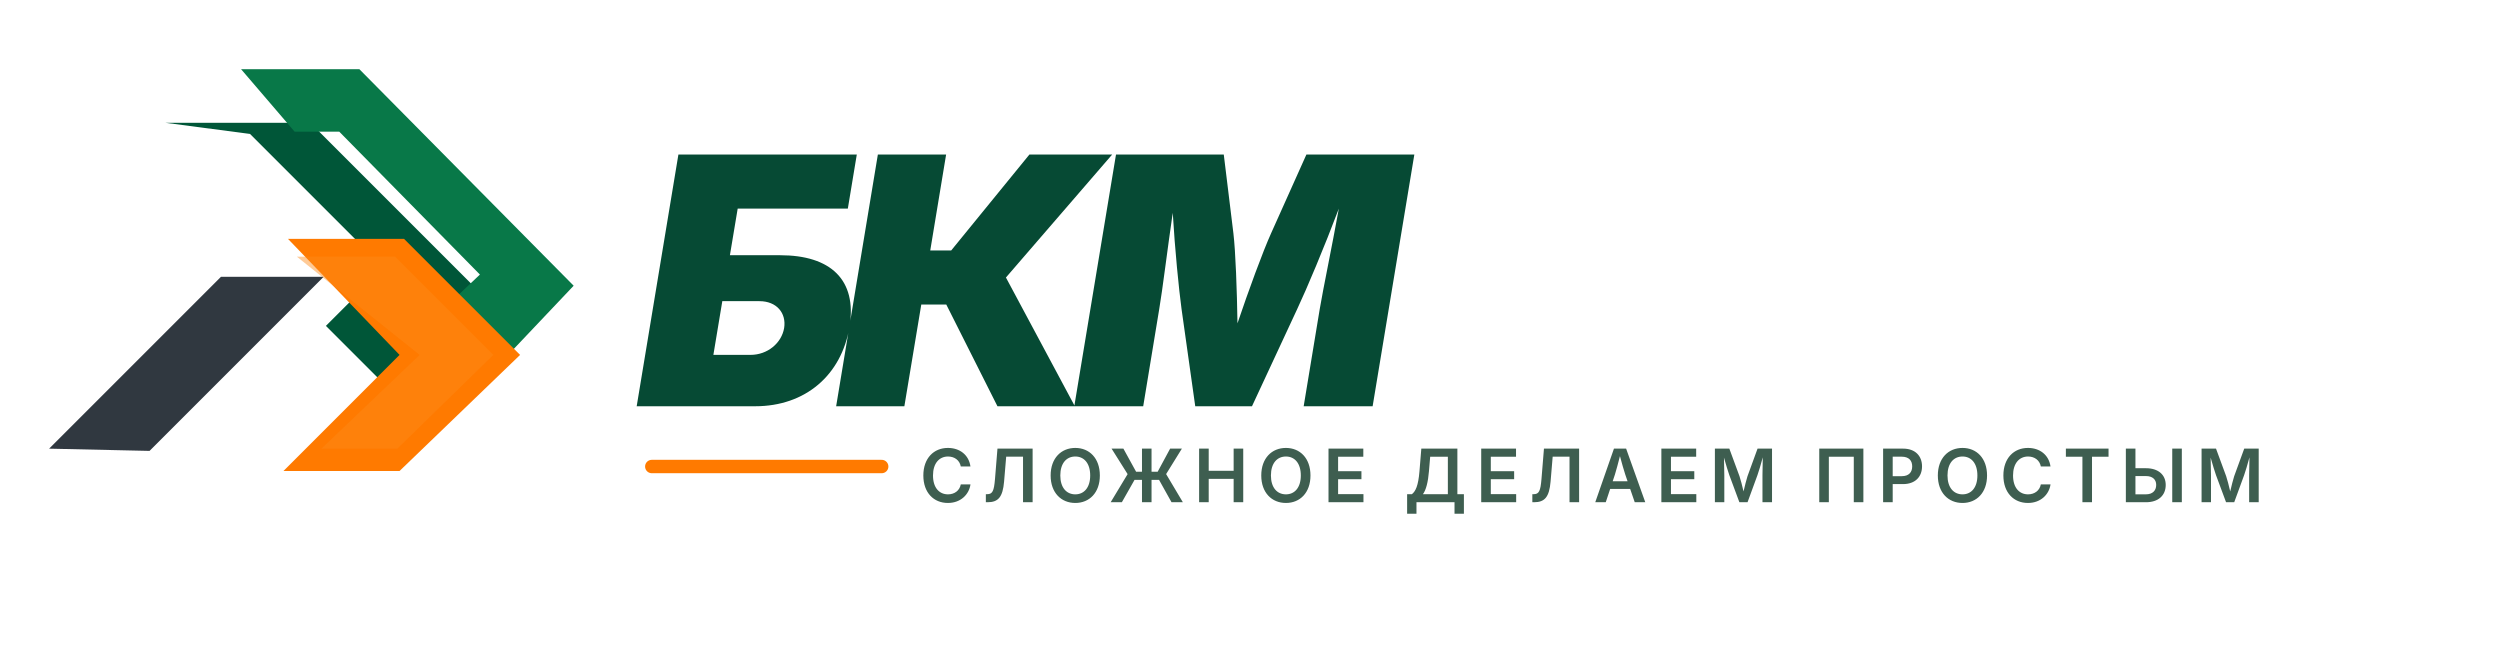
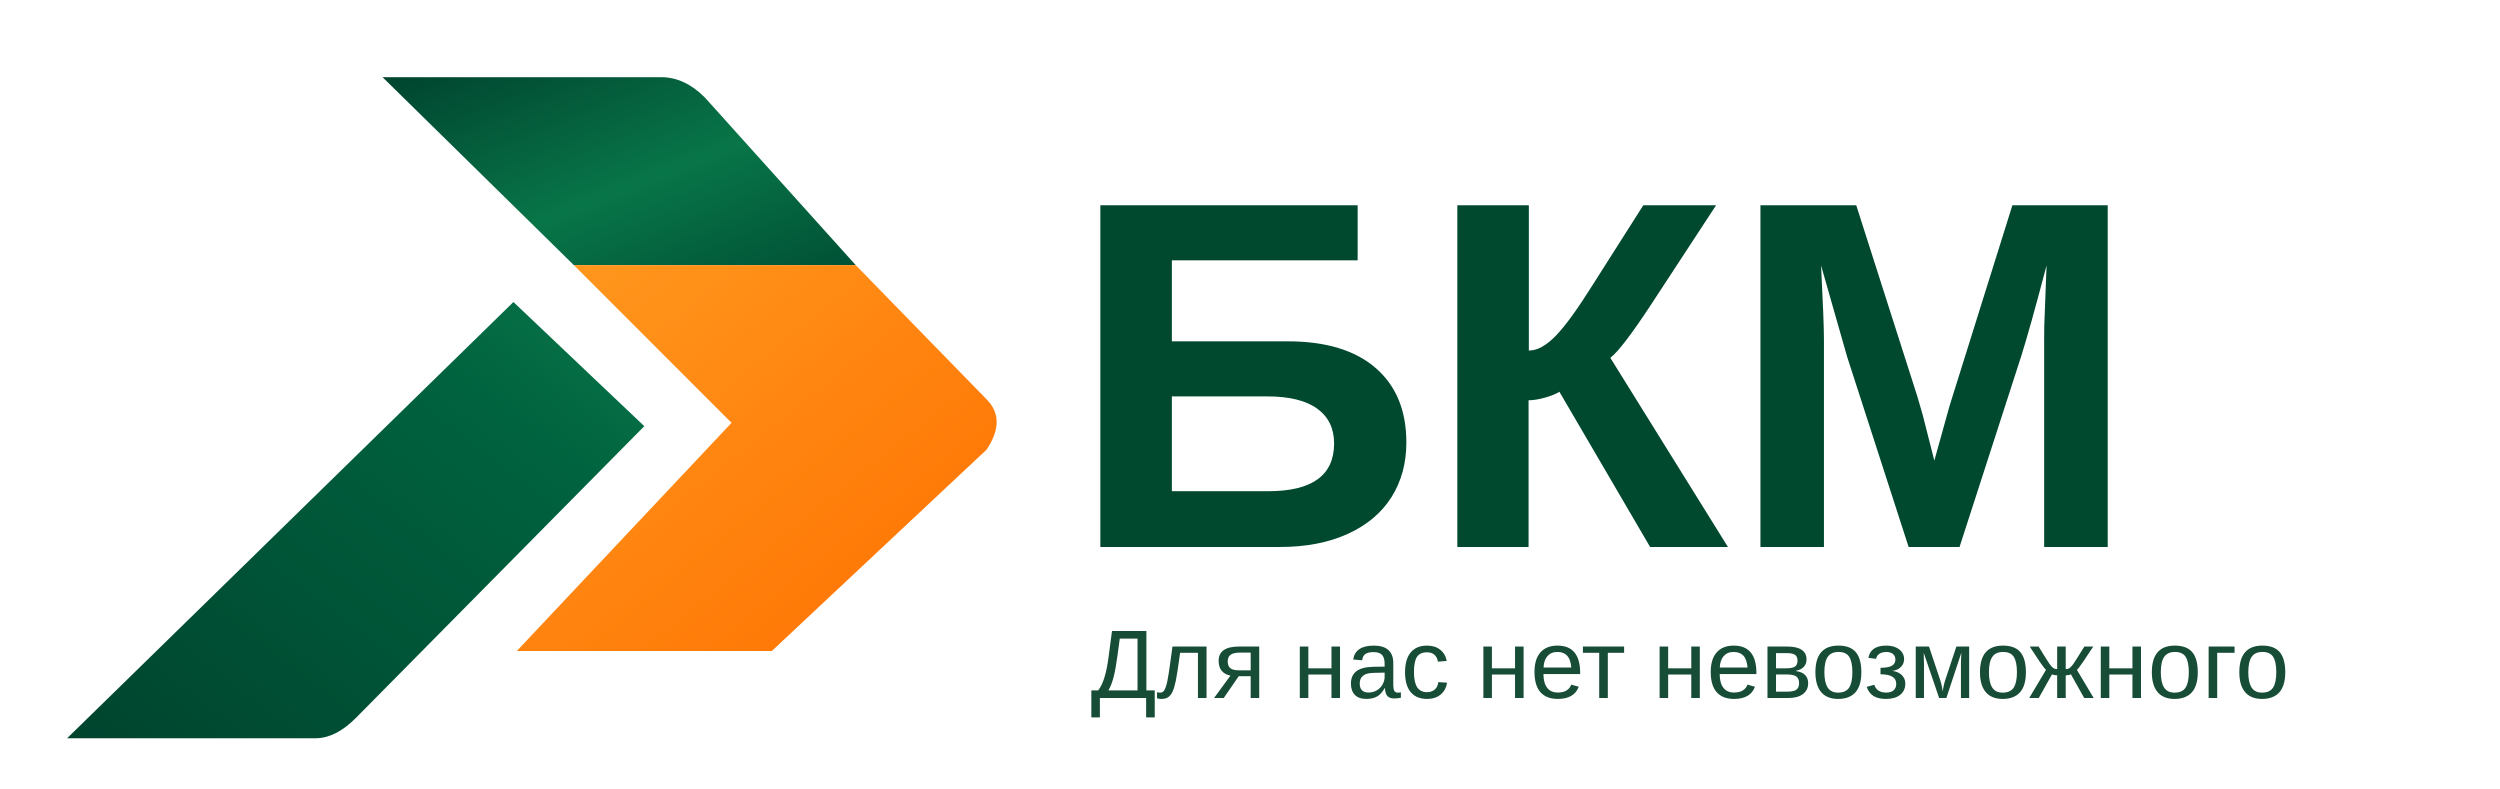
- <svg xmlns="http://www.w3.org/2000/svg" width="1120" height="300" viewBox="0 0 1120 300" role="img" aria-label="БКМ — Сложное делаем простым">
-   <rect width="1120" height="300" fill="none" />
-   <g id="bkm-mark">
-     <path d="M22 201 L99 124 L145 124 L105 164 L67 202 Z" fill="#303840" />
-     <path d="M74 55 L139 55 L216 132 L174 174 L146 146 L172 120 L112 60 Z" fill="#005638" />
-     <path d="M108 31 L161 31 L257 128 L221 166 L196 141 L215 123 L152 59 L132 59 Z" fill="#087848" />
-     <path d="M129 107 L181 107 L233 159 L179 211 L127 211 L179 159 Z" fill="#FF7A00" />
-     <path d="M133 115 L177 115 L221 159 L178 201 L144 201 L188 159 Z" fill="#FC8A19" opacity=".45" />
-   </g>
-   <g font-family="Inter,Arial,DejaVu Sans,sans-serif">
-     <text x="285" y="182" fill="#064A34" font-size="155" font-style="italic" font-weight="900" letter-spacing="-11">БКМ</text>
-     <path d="M292 209 H395" stroke="#FF7A00" stroke-width="6" stroke-linecap="round" />
-     <text x="412" y="225" fill="#3E5E50" font-size="33" font-weight="600" letter-spacing="4">СЛОЖНОЕ ДЕЛАЕМ ПРОСТЫМ</text>
+ <svg xmlns="http://www.w3.org/2000/svg" width="745" height="235" viewBox="0 0 745 235" role="img" aria-label="БКМ — Для нас нет невозможного">
+   <defs>
+     <linearGradient id="greenTop" x1="0" y1="0" x2="1" y2="1">
+       <stop stop-color="#00442F" />
+       <stop offset=".55" stop-color="#087548" />
+       <stop offset="1" stop-color="#005135" />
+     </linearGradient>
+     <linearGradient id="greenBase" x1="0" y1="1" x2="1" y2="0">
+       <stop stop-color="#00442E" />
+       <stop offset=".75" stop-color="#00633F" />
+       <stop offset="1" stop-color="#0A774A" />
+     </linearGradient>
+     <linearGradient id="orange" x1="0" y1="0" x2="1" y2="1">
+       <stop stop-color="#FF991F" />
+       <stop offset="1" stop-color="#FF7000" />
+     </linearGradient>
+   </defs>
+   <path d="M114 23 H197 Q204 23 210 29 L255 79 H171 Z" fill="url(#greenTop)" />
+   <path d="M153 90 L192 127 L106 214 Q100 220 94 220 H20 Z" fill="url(#greenBase)" />
+   <path d="M171 79 H255 L294 119 Q300 125 294 134 L230 194 H154 L218 126 Z" fill="url(#orange)" />
+   <g font-family="'Arial Black',Arial,Helvetica,sans-serif">
+     <text x="318" y="163" font-weight="900" font-size="148" textLength="417" lengthAdjust="spacingAndGlyphs" fill="#00492F">БКМ</text>
+     <text x="325" y="208" font-size="29" textLength="412" lengthAdjust="spacingAndGlyphs" fill="#174C36">Для нас нет невозможного</text>
  </g>
</svg>
